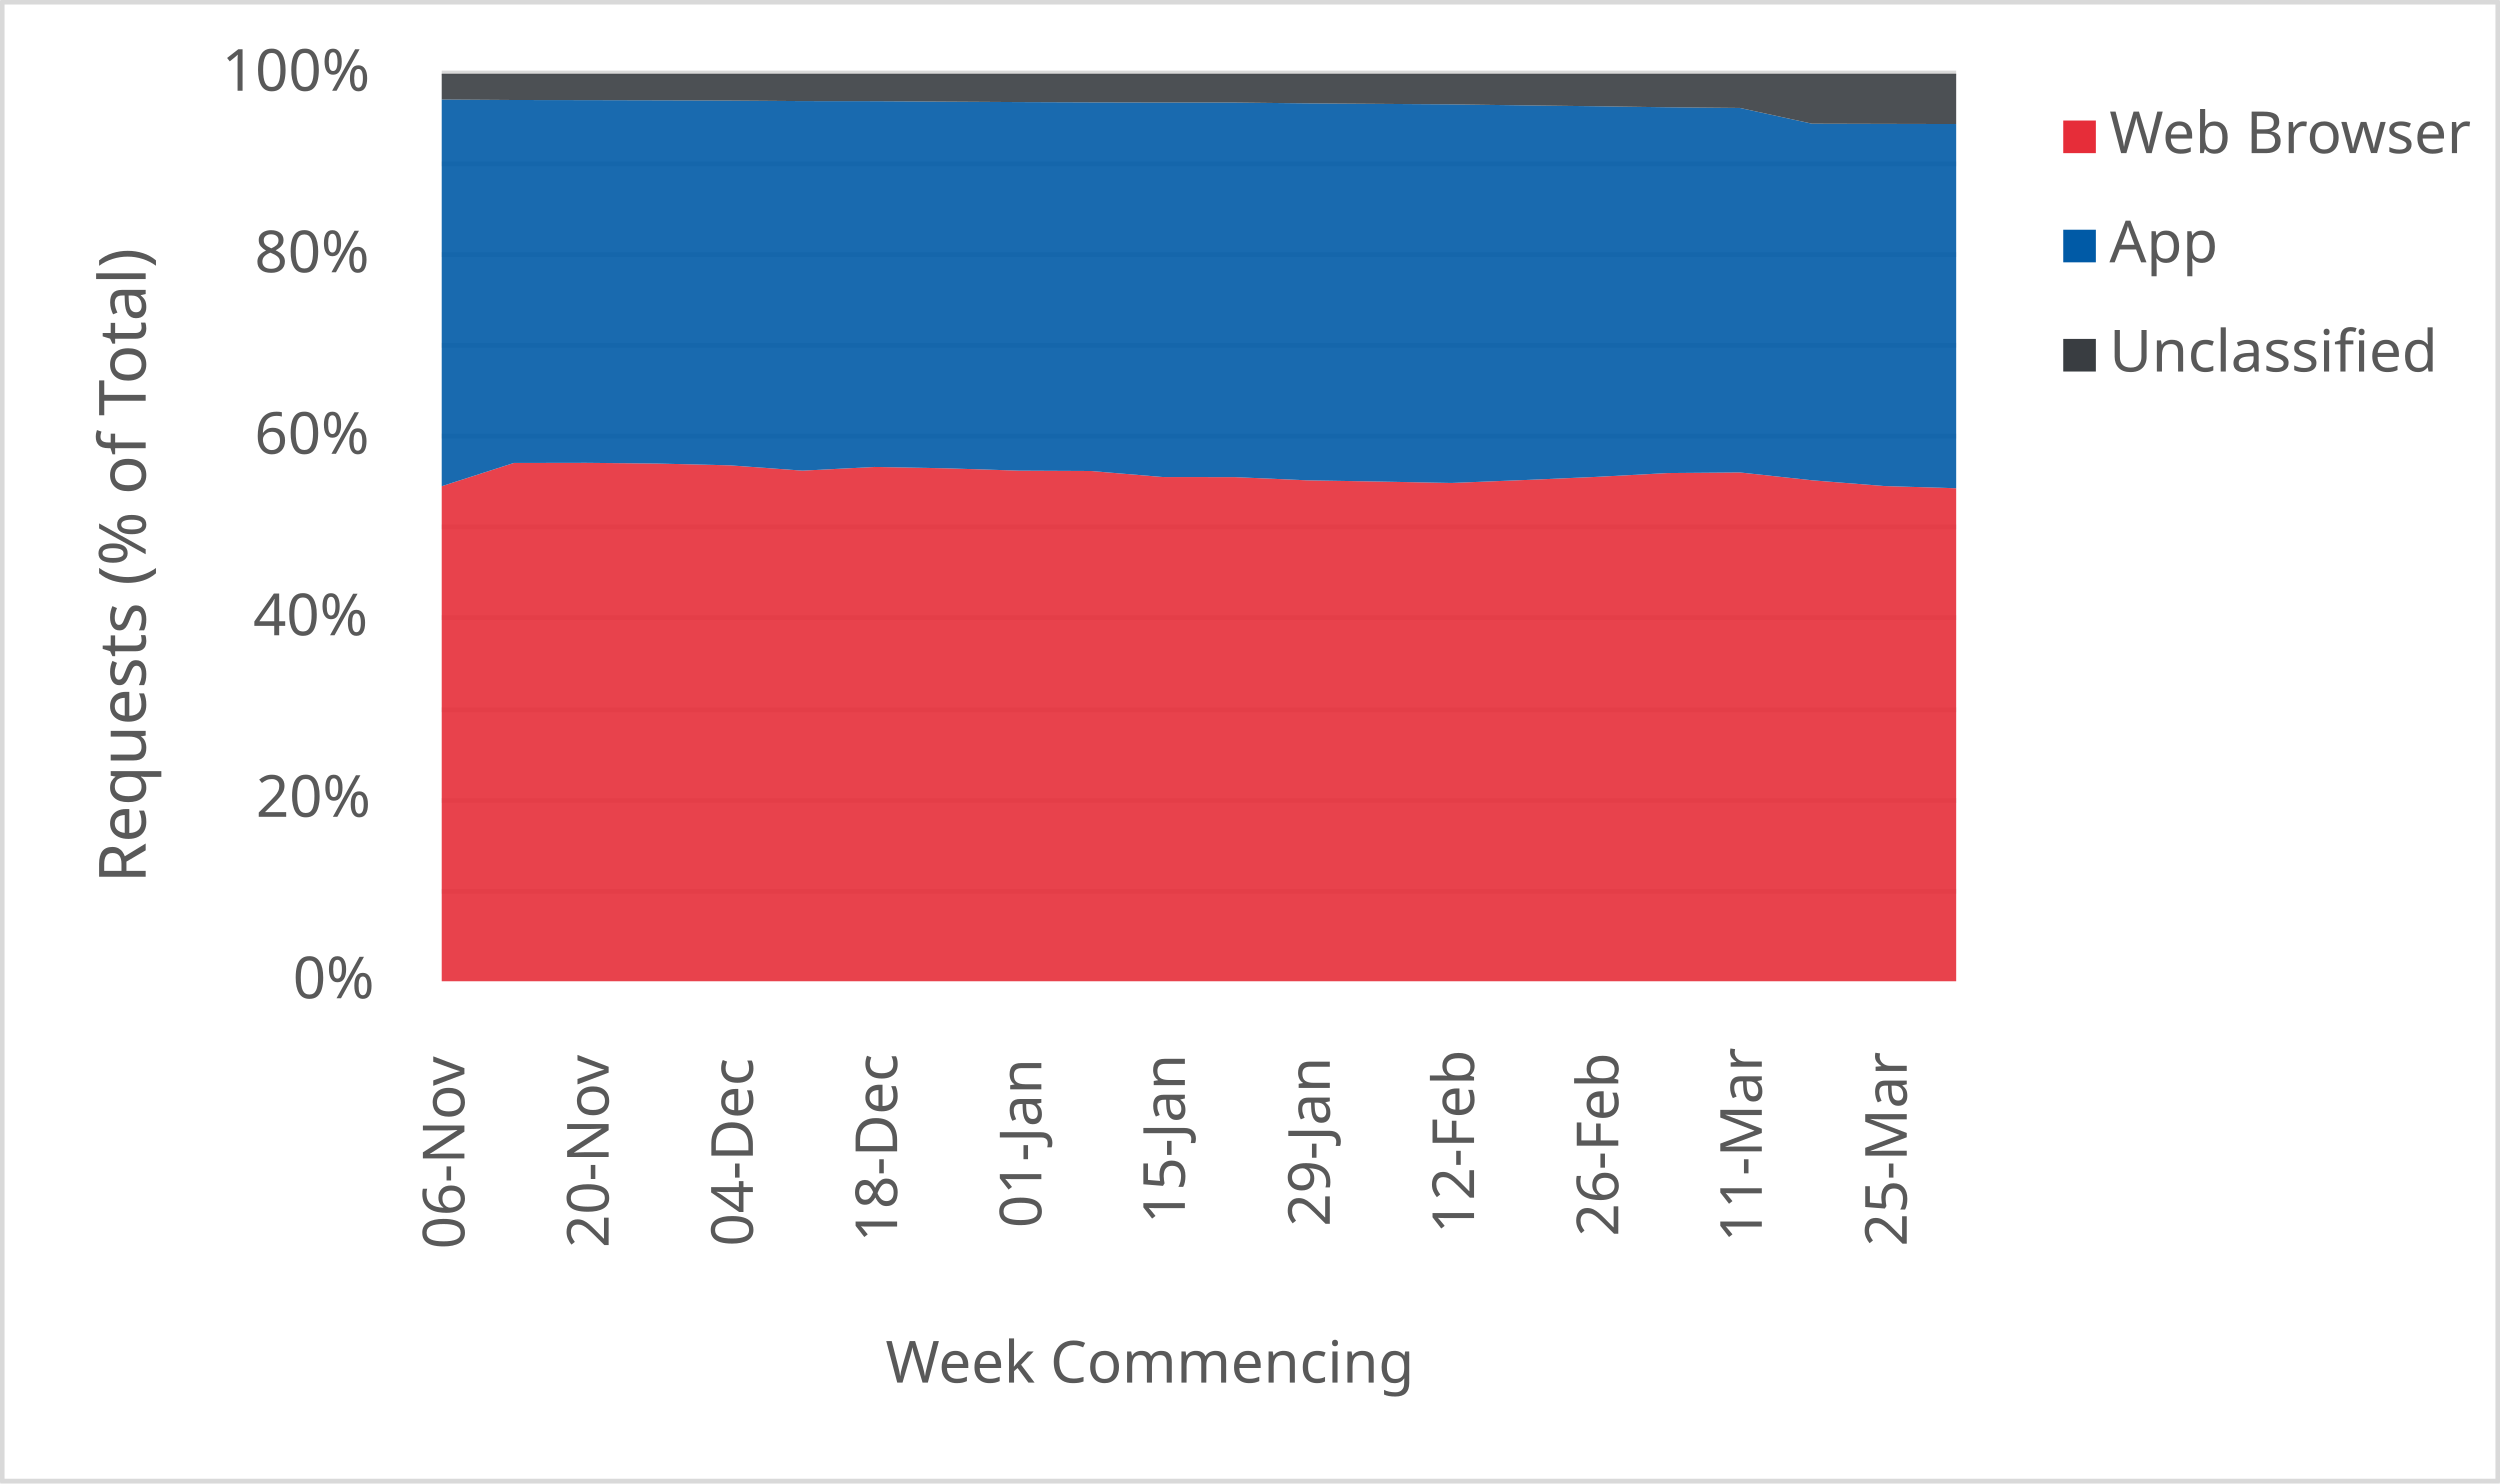
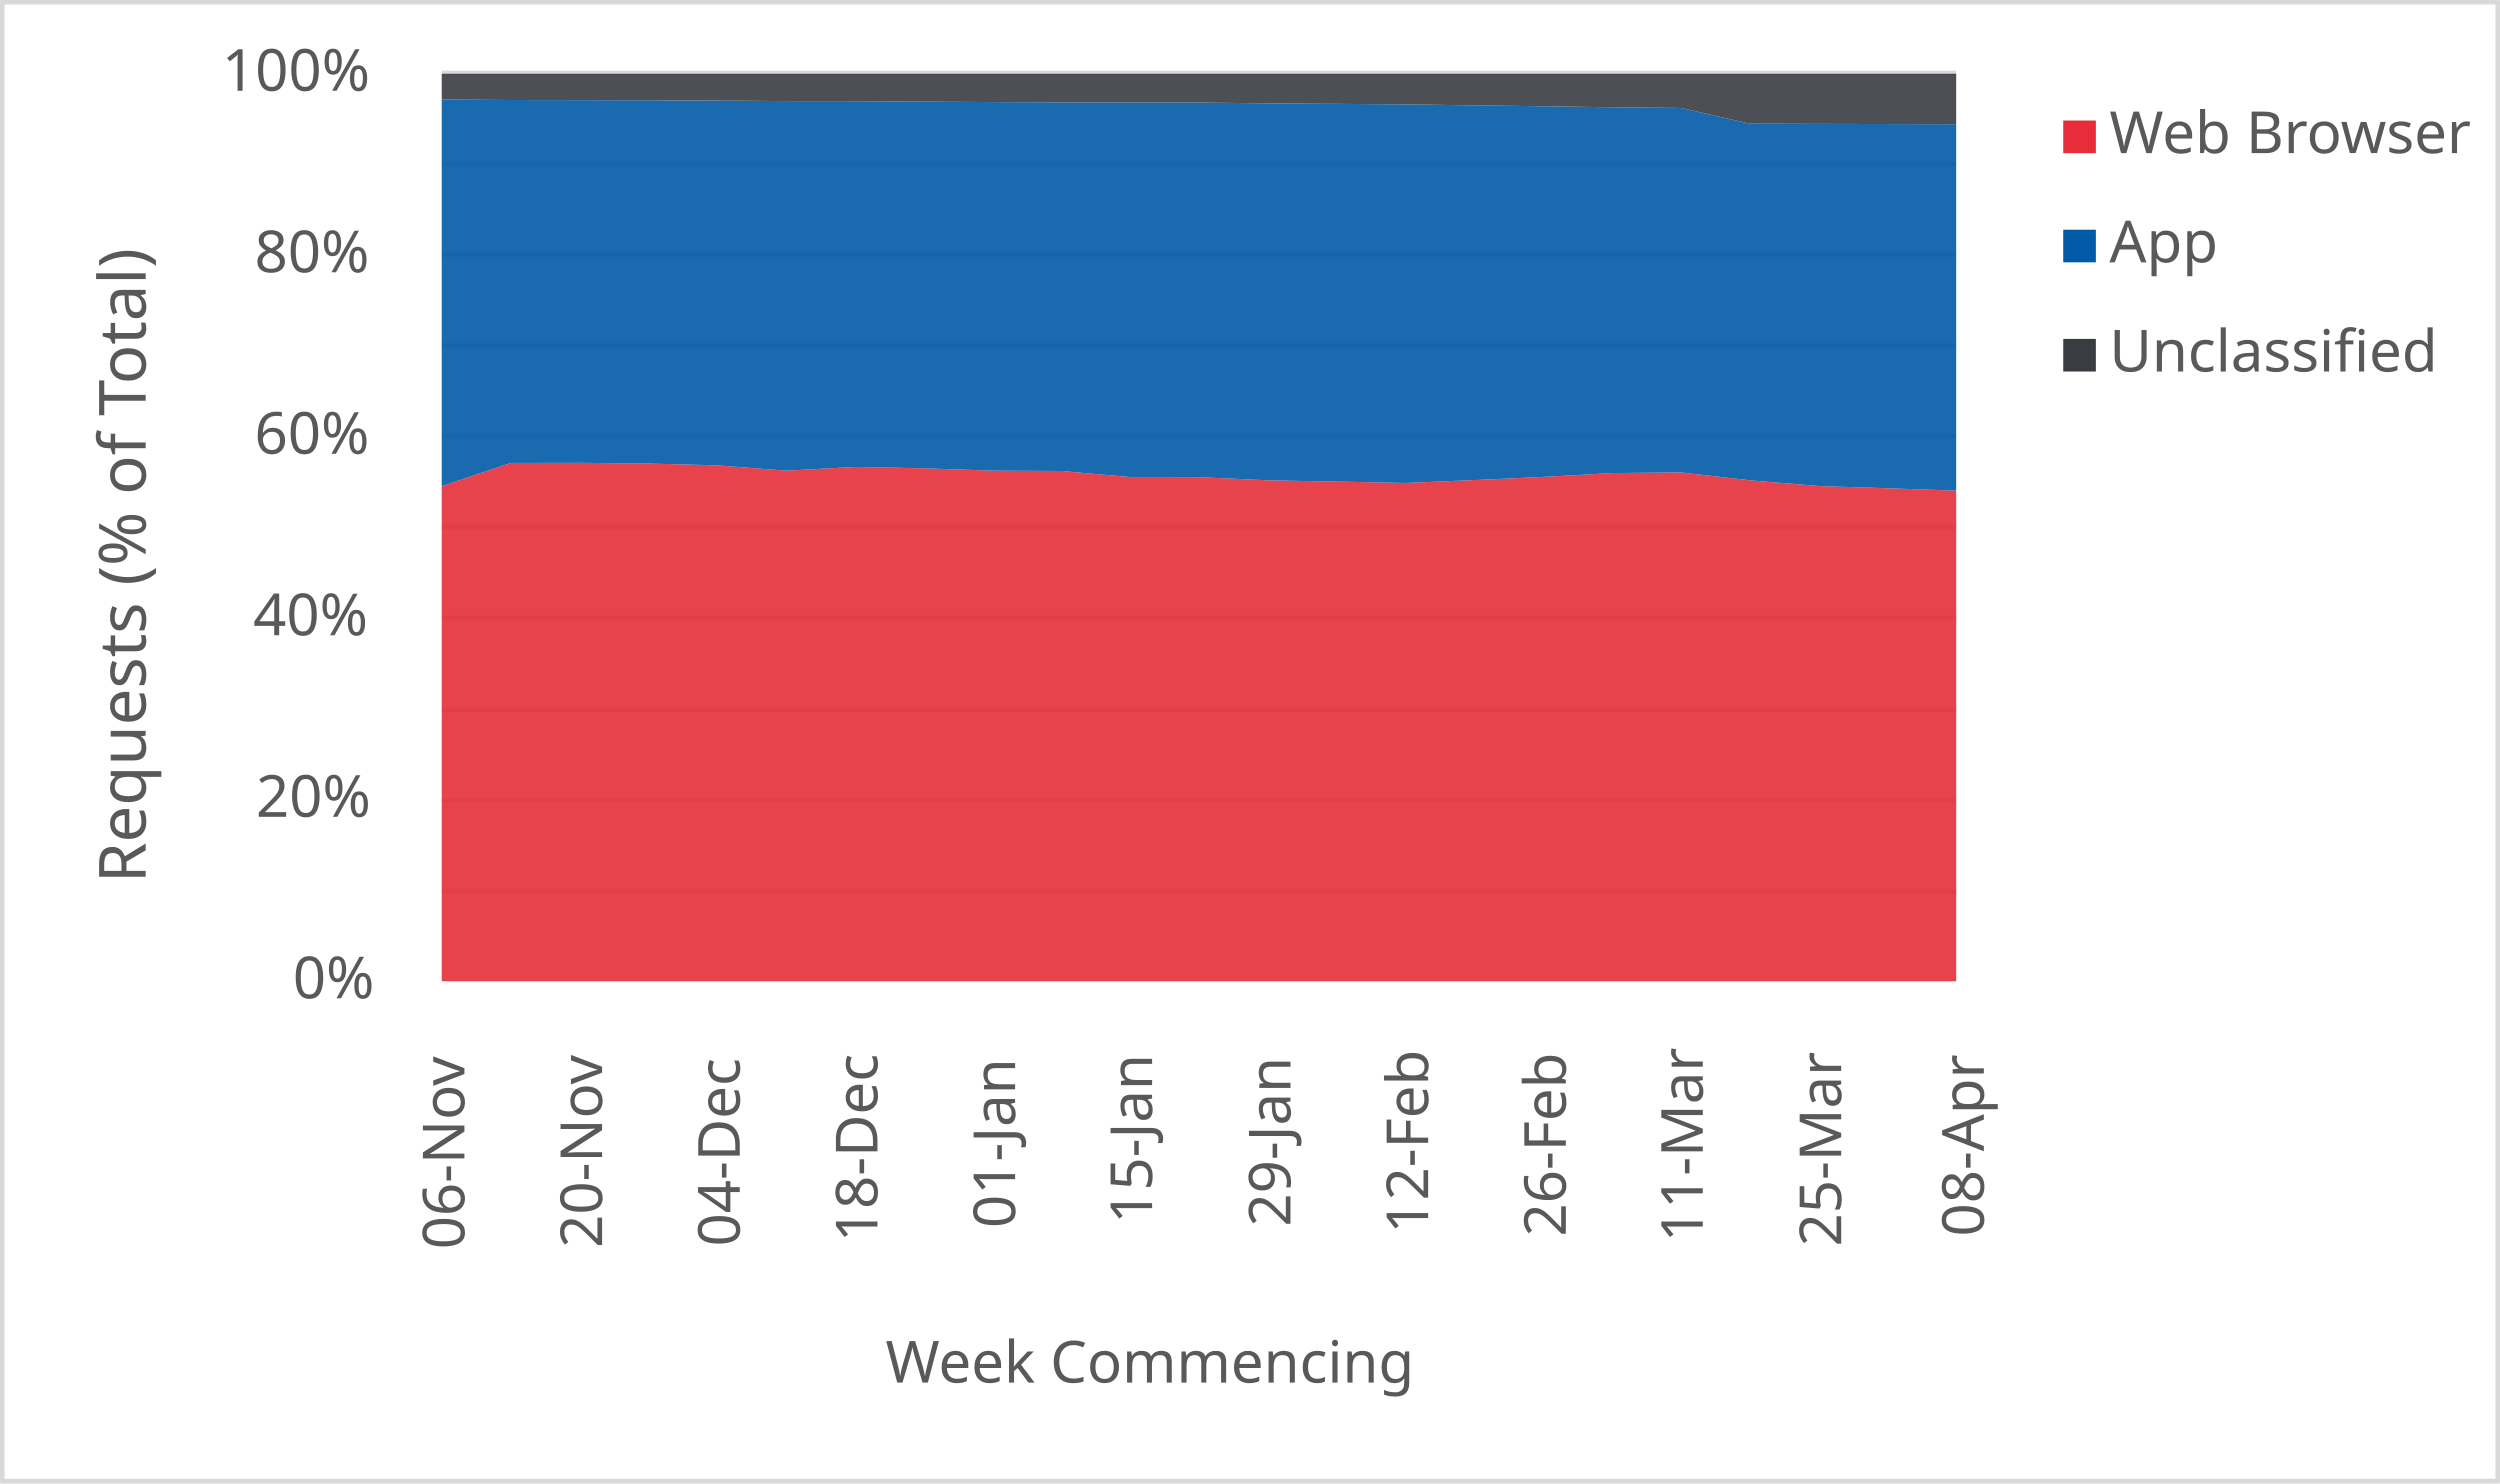
<svg xmlns="http://www.w3.org/2000/svg" width="1763" height="1046" xml:space="preserve" overflow="hidden">
  <defs>
    <clipPath id="clip0">
      <rect x="2917" y="346" width="1763" height="1046" />
    </clipPath>
  </defs>
  <g clip-path="url(#clip0)" transform="translate(-2917 -346)">
    <rect x="2918" y="347" width="1760" height="1043" fill="#FFFFFF" />
    <g>
      <path d="    M3228.5 974.532 4296.5 974.532    M3228.5 910.53 4296.5 910.53    M3228.5 846.528 4296.5 846.528    M3228.5 781.526 4296.5 781.526    M3228.5 717.524 4296.5 717.524    M3228.5 653.522 4296.5 653.522    M3228.5 589.52 4296.5 589.52    M3228.5 525.517 4296.5 525.517    M3228.5 461.515 4296.5 461.515    M3228.5 397.5 4296.5 397.5" stroke="#D9D9D9" stroke-width="3.438" stroke-linejoin="round" stroke-miterlimit="10" fill="none" />
    </g>
    <g>
      <path d="M 1038.5 4296.5 1038.5" stroke="#D9D9D9" stroke-width="3.438" stroke-linejoin="round" stroke-miterlimit="10" fill="none" fill-rule="evenodd" />
    </g>
    <g>
      <text fill="#595959" font-family="Verdana,sans-serif" font-weight="400" font-size="41" transform="matrix(6.12323e-17 -1 1 6.12323e-17 3244.5 1227)">06-Nov</text>
    </g>
    <g>
-       <text fill="#595959" font-family="Verdana,sans-serif" font-weight="400" font-size="41" transform="matrix(6.12323e-17 -1 1 6.12323e-17 3346.214 1226)">20-Nov</text>
+       <text fill="#595959" font-family="Verdana,sans-serif" font-weight="400" font-size="41" transform="matrix(6.12323e-17 -1 1 6.12323e-17 3341.591 1226)">20-Nov</text>
    </g>
    <g>
-       <text fill="#595959" font-family="Verdana,sans-serif" font-weight="400" font-size="41" transform="matrix(6.12323e-17 -1 1 6.12323e-17 3447.929 1225)">04-Dec</text>
+       <text fill="#595959" font-family="Verdana,sans-serif" font-weight="400" font-size="41" transform="matrix(6.12323e-17 -1 1 6.12323e-17 3438.682 1225)">04-Dec</text>
    </g>
    <g>
-       <text fill="#595959" font-family="Verdana,sans-serif" font-weight="400" font-size="41" transform="matrix(6.12323e-17 -1 1 6.12323e-17 3549.643 1222)">18-Dec</text>
+       <text fill="#595959" font-family="Verdana,sans-serif" font-weight="400" font-size="41" transform="matrix(6.12323e-17 -1 1 6.12323e-17 3535.773 1222)">18-Dec</text>
    </g>
    <g>
-       <text fill="#595959" font-family="Verdana,sans-serif" font-weight="400" font-size="41" transform="matrix(6.12323e-17 -1 1 6.12323e-17 3651.357 1212)">01-Jan</text>
+       <text fill="#595959" font-family="Verdana,sans-serif" font-weight="400" font-size="41" transform="matrix(6.12323e-17 -1 1 6.12323e-17 3632.864 1212)">01-Jan</text>
    </g>
    <g>
-       <text fill="#595959" font-family="Verdana,sans-serif" font-weight="400" font-size="41" transform="matrix(6.12323e-17 -1 1 6.12323e-17 3752.571 1209)">15-Jan</text>
+       <text fill="#595959" font-family="Verdana,sans-serif" font-weight="400" font-size="41" transform="matrix(6.12323e-17 -1 1 6.12323e-17 3729.455 1209)">15-Jan</text>
    </g>
    <g>
-       <text fill="#595959" font-family="Verdana,sans-serif" font-weight="400" font-size="41" transform="matrix(6.12323e-17 -1 1 6.12323e-17 3854.786 1211)">29-Jan</text>
+       <text fill="#595959" font-family="Verdana,sans-serif" font-weight="400" font-size="41" transform="matrix(6.12323e-17 -1 1 6.12323e-17 3827.045 1211)">29-Jan</text>
    </g>
    <g>
-       <text fill="#595959" font-family="Verdana,sans-serif" font-weight="400" font-size="41" transform="matrix(6.12323e-17 -1 1 6.12323e-17 3956.5 1216)">12-Feb</text>
+       <text fill="#595959" font-family="Verdana,sans-serif" font-weight="400" font-size="41" transform="matrix(6.12323e-17 -1 1 6.12323e-17 3924.136 1216)">12-Feb</text>
    </g>
    <g>
-       <text fill="#595959" font-family="Verdana,sans-serif" font-weight="400" font-size="41" transform="matrix(6.12323e-17 -1 1 6.12323e-17 4058.214 1218)">26-Feb</text>
+       <text fill="#595959" font-family="Verdana,sans-serif" font-weight="400" font-size="41" transform="matrix(6.12323e-17 -1 1 6.12323e-17 4021.227 1218)">26-Feb</text>
    </g>
    <g>
-       <text fill="#595959" font-family="Verdana,sans-serif" font-weight="400" font-size="41" transform="matrix(6.12323e-17 -1 1 6.12323e-17 4159.429 1222)">11-Mar</text>
+       <text fill="#595959" font-family="Verdana,sans-serif" font-weight="400" font-size="41" transform="matrix(6.12323e-17 -1 1 6.12323e-17 4117.818 1222)">11-Mar</text>
    </g>
    <g>
-       <text fill="#595959" font-family="Verdana,sans-serif" font-weight="400" font-size="41" transform="matrix(6.12323e-17 -1 1 6.12323e-17 4261.643 1225)">25-Mar</text>
+       <text fill="#595959" font-family="Verdana,sans-serif" font-weight="400" font-size="41" transform="matrix(6.12323e-17 -1 1 6.12323e-17 4215.409 1225)">25-Mar</text>
+     </g>
+     <g>
+       <text fill="#595959" font-family="Verdana,sans-serif" font-weight="400" font-size="41" transform="matrix(6.12323e-17 -1 1 6.12323e-17 4316 1218)">08-Apr</text>
    </g>
    <g>
      <text fill="#595959" font-family="Verdana,sans-serif" font-weight="400" font-size="41" transform="matrix(1 0 0 1 3123.5 1050)">0%</text>
    </g>
    <g>
      <text fill="#595959" font-family="Verdana,sans-serif" font-weight="400" font-size="41" transform="matrix(1 0 0 1 3097.5 922)">20%</text>
    </g>
    <g>
      <text fill="#595959" font-family="Verdana,sans-serif" font-weight="400" font-size="41" transform="matrix(1 0 0 1 3095.5 794)">40%</text>
    </g>
    <g>
      <text fill="#595959" font-family="Verdana,sans-serif" font-weight="400" font-size="41" transform="matrix(1 0 0 1 3096.5 666)">60%</text>
    </g>
    <g>
      <text fill="#595959" font-family="Verdana,sans-serif" font-weight="400" font-size="41" transform="matrix(1 0 0 1 3096.5 538)">80%</text>
    </g>
    <g>
      <text fill="#595959" font-family="Verdana,sans-serif" font-weight="400" font-size="41" transform="matrix(1 0 0 1 3073.5 410)">100%</text>
    </g>
    <g>
      <text fill="#595959" font-family="Verdana,sans-serif" font-weight="400" font-size="41" transform="matrix(1 0 0 1 3541.5 1321)">Week Commencing</text>
    </g>
    <g>
      <text fill="#595959" font-family="Verdana,sans-serif" font-weight="400" font-size="46" transform="matrix(6.12323e-17 -1 1 6.12323e-17 3019.73 968.75)">Requests (% of Total)</text>
    </g>
    <rect x="2918.5" y="347.5" width="1760" height="1043" stroke="#D9D9D9" stroke-width="3.438" stroke-linejoin="round" stroke-miterlimit="10" fill="none" />
    <g>
-       <path d="M3228.5 1038 3279.357 1038 3330.214 1038 3381.071 1038 3431.929 1038 3482.786 1038 3533.643 1038 3584.5 1038 3635.357 1038 3686.214 1038 3737.071 1038 3787.929 1038 3838.786 1038 3889.643 1038 3940.5 1038 3991.357 1038 4042.214 1038 4093.071 1038 4143.929 1038 4194.786 1038 4245.643 1038 4296.5 1038 4296.5 690.32 4245.643 688.755 4194.786 684.695 4143.929 679.161 4093.071 679.602 4042.214 682.321 3991.357 684.53 3940.5 686.59 3889.643 685.592 3838.786 684.727 3787.929 682.48 3737.071 682.403 3686.214 678.149 3635.357 677.897 3584.5 676.253 3533.643 675.299 3482.786 677.892 3431.929 674.166 3381.071 672.906 3330.214 672.385 3279.357 672.481 3228.5 688.859 3228.5 1038Z" fill="#e62d39" opacity="0.9" />
+       <path d="M3228.5 1038 3277.045 1038 3325.591 1038 3374.136 1038 3422.682 1038 3471.227 1038 3519.773 1038 3568.318 1038 3616.864 1038 3665.409 1038 3713.955 1038 3762.5 1038 3811.045 1038 3859.591 1038 3908.136 1038 3956.682 1038 4005.227 1038 4053.773 1038 4102.318 1038 4150.864 1038 4199.409 1038 4247.955 1038 4296.5 1038 4296.5 692.005 4247.955 690.32 4199.409 688.755 4150.864 684.695 4102.318 679.161 4053.773 679.602 4005.227 682.321 3956.682 684.53 3908.136 686.59 3859.591 685.592 3811.045 684.727 3762.5 682.48 3713.955 682.403 3665.409 678.149 3616.864 677.897 3568.318 676.253 3519.773 675.299 3471.227 677.892 3422.682 674.166 3374.136 672.906 3325.591 672.385 3277.045 672.481 3228.5 688.859 3228.5 1038Z" fill="#e62d39" opacity="0.9" />
    </g>
    <g>
-       <path d="M3228.5 688.859 3279.357 672.481 3330.214 672.385 3381.071 672.906 3431.929 674.166 3482.786 677.892 3533.643 675.299 3584.5 676.253 3635.357 677.897 3686.214 678.149 3737.071 682.403 3787.929 682.48 3838.786 684.727 3889.643 685.592 3940.5 686.59 3991.357 684.53 4042.214 682.321 4093.071 679.602 4143.929 679.161 4194.786 684.695 4245.643 688.755 4296.5 690.32 4296.5 433.47 4245.643 433.354 4194.786 433.212 4143.929 422.122 4093.071 421.65 4042.214 420.922 3991.357 420.296 3940.5 419.61 3889.643 419.245 3838.786 418.885 3787.929 418.315 3737.071 418.321 3686.214 418.194 3635.357 417.984 3584.5 417.674 3533.643 417.346 3482.786 417.285 3431.929 416.914 3381.071 416.742 3330.214 416.605 3279.357 416.521 3228.5 416.171 3228.5 688.859Z" fill="#005aa6" opacity="0.9" />
+       <path d="M3228.5 688.859 3277.045 672.481 3325.591 672.385 3374.136 672.906 3422.682 674.166 3471.227 677.892 3519.773 675.299 3568.318 676.253 3616.864 677.897 3665.409 678.149 3713.955 682.403 3762.5 682.48 3811.045 684.727 3859.591 685.592 3908.136 686.59 3956.682 684.53 4005.227 682.321 4053.773 679.602 4102.318 679.161 4150.864 684.695 4199.409 688.755 4247.955 690.32 4296.5 692.005 4296.5 433.588 4247.955 433.47 4199.409 433.354 4150.864 433.212 4102.318 422.122 4053.773 421.65 4005.227 420.922 3956.682 420.296 3908.136 419.61 3859.591 419.245 3811.045 418.885 3762.5 418.315 3713.955 418.321 3665.409 418.194 3616.864 417.984 3568.318 417.674 3519.773 417.346 3471.227 417.285 3422.682 416.914 3374.136 416.742 3325.591 416.605 3277.045 416.521 3228.5 416.171 3228.5 688.859Z" fill="#005aa6" opacity="0.9" />
    </g>
    <g>
-       <path d="M3228.5 416.171 3279.357 416.521 3330.214 416.605 3381.071 416.742 3431.929 416.914 3482.786 417.285 3533.643 417.346 3584.5 417.674 3635.357 417.984 3686.214 418.194 3737.071 418.321 3787.929 418.315 3838.786 418.885 3889.643 419.245 3940.5 419.61 3991.357 420.296 4042.214 420.922 4093.071 421.65 4143.929 422.122 4194.786 433.212 4245.643 433.354 4296.5 433.47 4296.5 398 4245.643 398 4194.786 398 4143.929 398 4093.071 398 4042.214 398 3991.357 398 3940.5 398 3889.643 398 3838.786 398 3787.929 398 3737.071 398 3686.214 398 3635.357 398 3584.5 398 3533.643 398 3482.786 398 3431.929 398 3381.071 398 3330.214 398 3279.357 398 3228.5 398 3228.5 416.171Z" fill="#393d41" opacity="0.9" />
+       <path d="M3228.5 416.171 3277.045 416.521 3325.591 416.605 3374.136 416.742 3422.682 416.914 3471.227 417.285 3519.773 417.346 3568.318 417.674 3616.864 417.984 3665.409 418.194 3713.955 418.321 3762.5 418.315 3811.045 418.885 3859.591 419.245 3908.136 419.61 3956.682 420.296 4005.227 420.922 4053.773 421.65 4102.318 422.122 4150.864 433.212 4199.409 433.354 4247.955 433.47 4296.5 433.588 4296.5 398 4247.955 398 4199.409 398 4150.864 398 4102.318 398 4053.773 398 4005.227 398 3956.682 398 3908.136 398 3859.591 398 3811.045 398 3762.5 398 3713.955 398 3665.409 398 3616.864 398 3568.318 398 3519.773 398 3471.227 398 3422.682 398 3374.136 398 3325.591 398 3277.045 398 3228.5 398 3228.5 416.171Z" fill="#393d41" opacity="0.9" />
    </g>
    <g>
      <rect x="4372" y="431" width="23" height="23" fill="#e62d39" />
    </g>
    <g>
      <text fill="#595959" font-family="Verdana,sans-serif" font-weight="400" font-size="41" transform="matrix(1 0 0 1 4404.56 454)">Web Browser</text>
    </g>
    <g>
      <rect x="4372" y="508" width="23" height="23" fill="#005aa6" />
    </g>
    <g>
      <text fill="#595959" font-family="Verdana,sans-serif" font-weight="400" font-size="41" transform="matrix(1 0 0 1 4404.56 531)">App</text>
    </g>
    <g>
      <rect x="4372" y="585" width="23" height="23" fill="#393d41" />
    </g>
    <g>
      <text fill="#595959" font-family="Verdana,sans-serif" font-weight="400" font-size="41" transform="matrix(1 0 0 1 4404.56 608)">Unclassified</text>
    </g>
  </g>
</svg>
